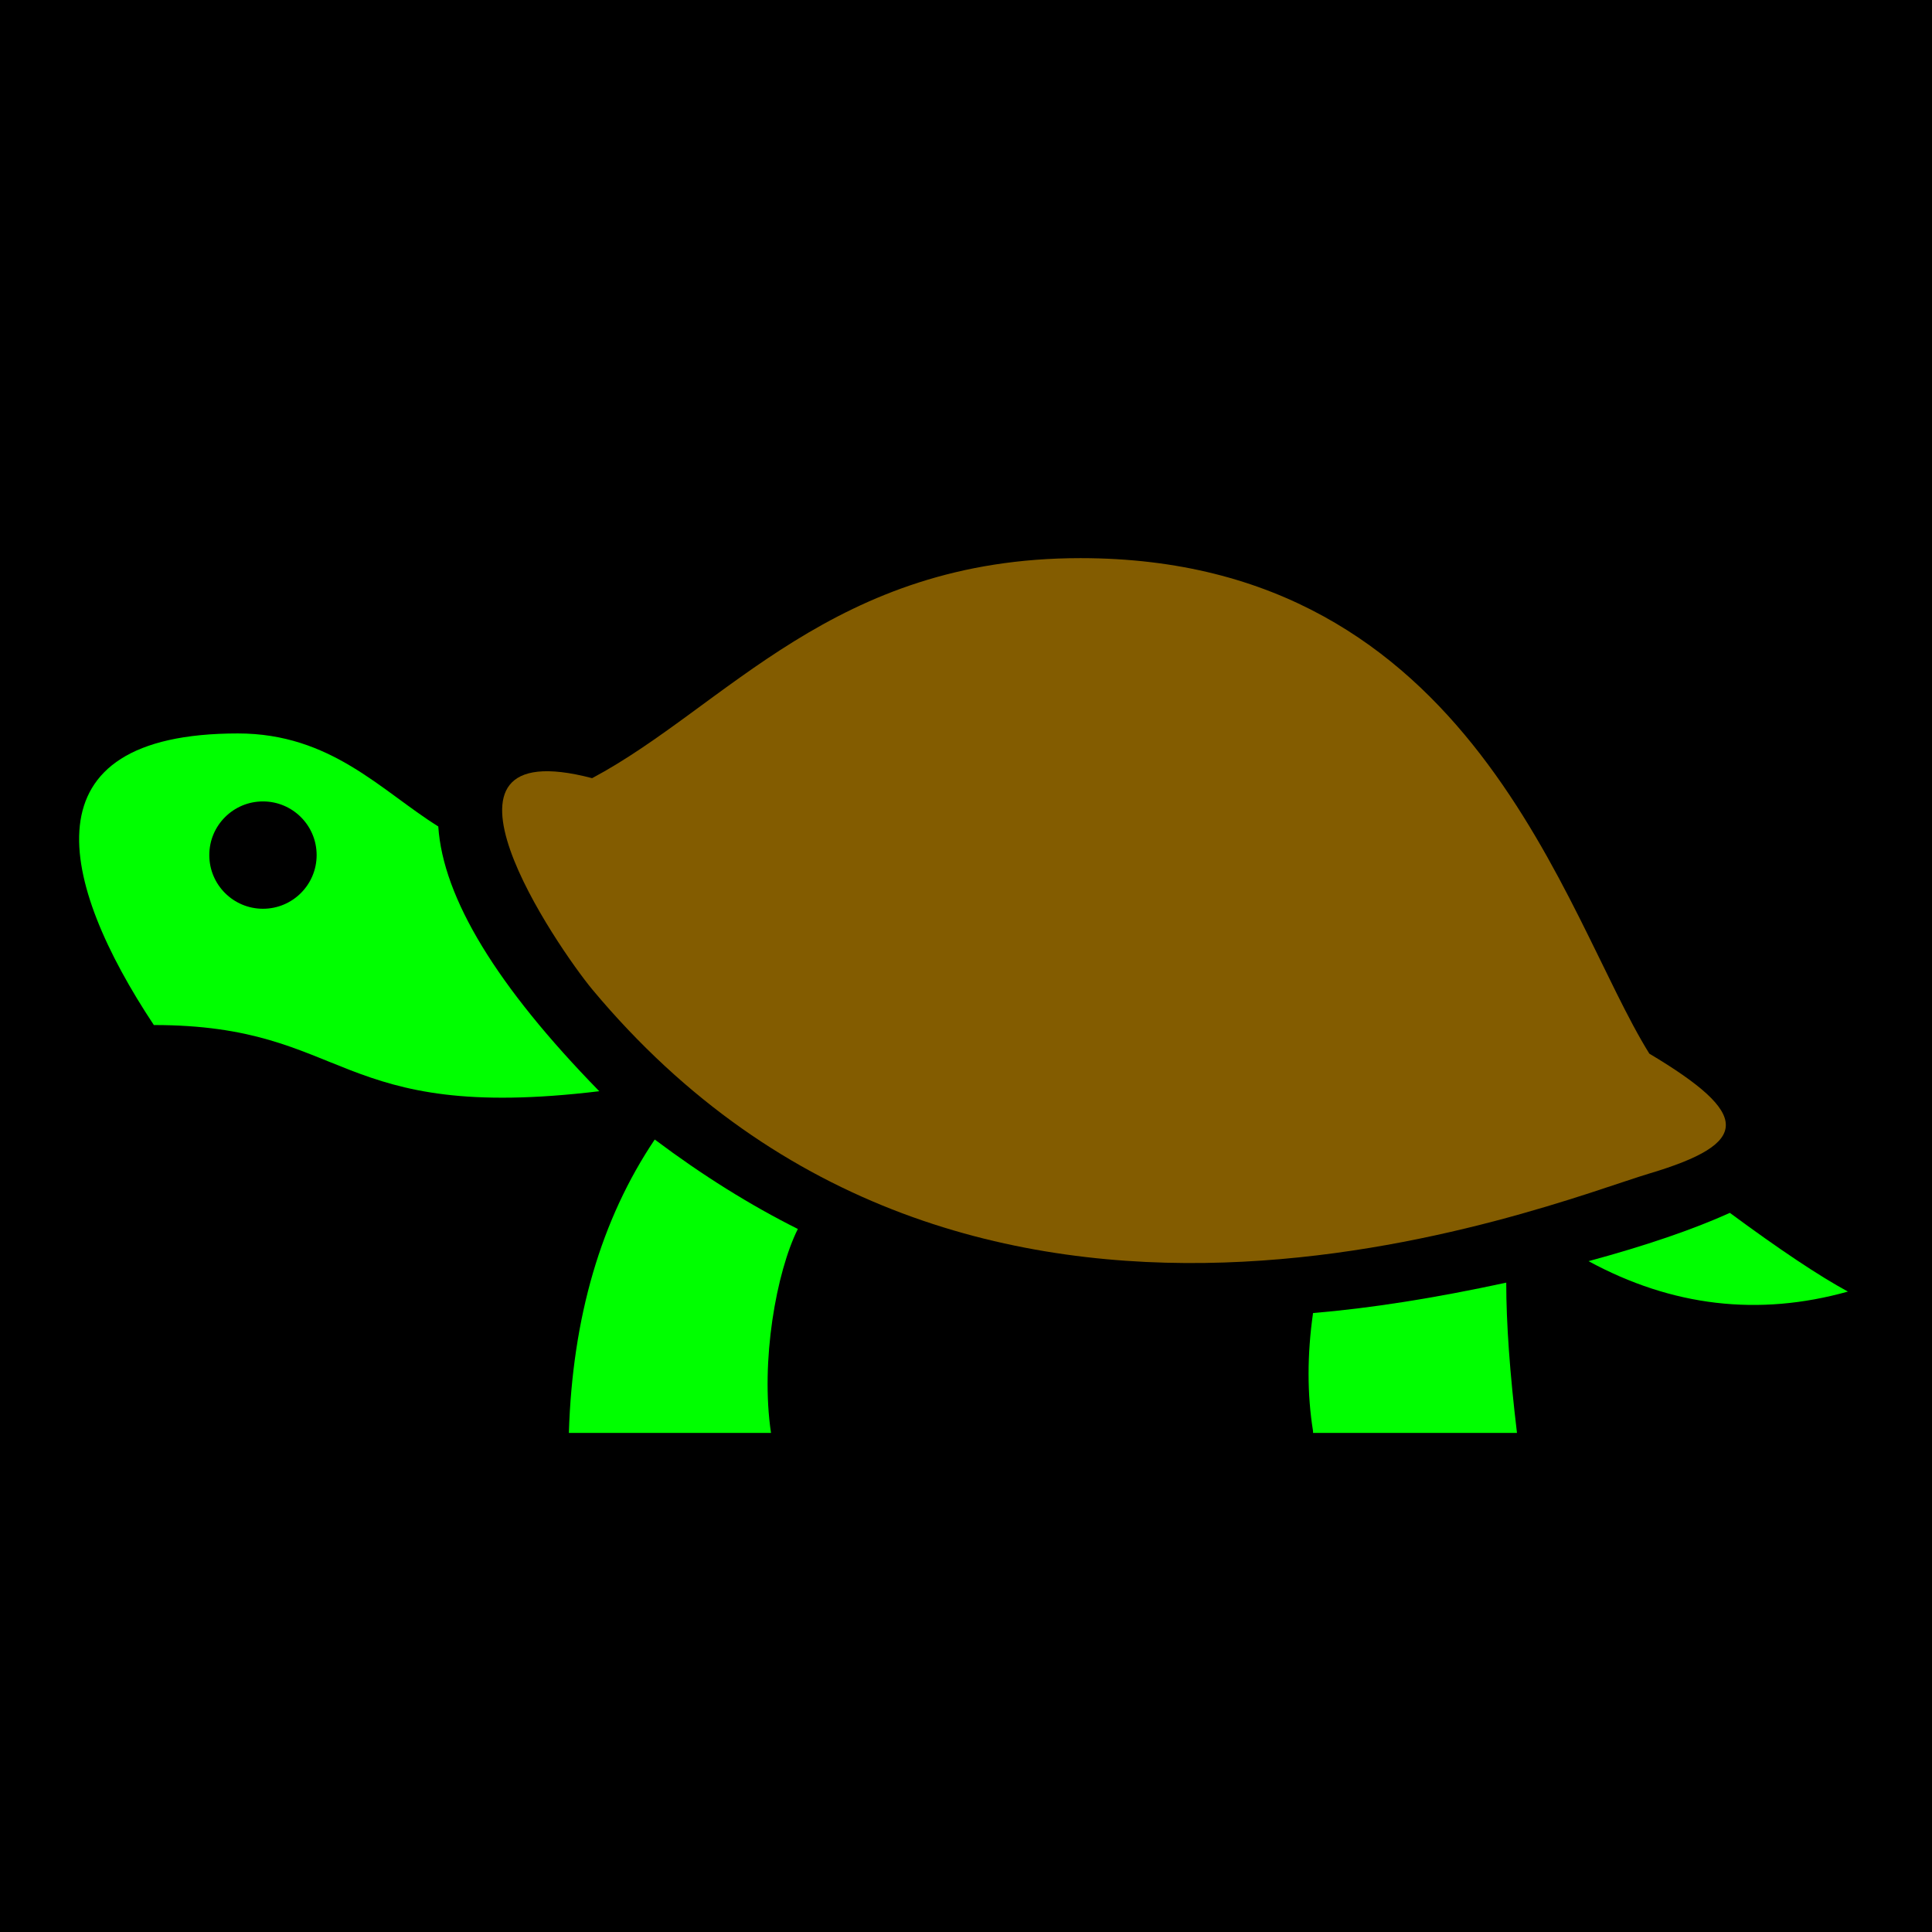
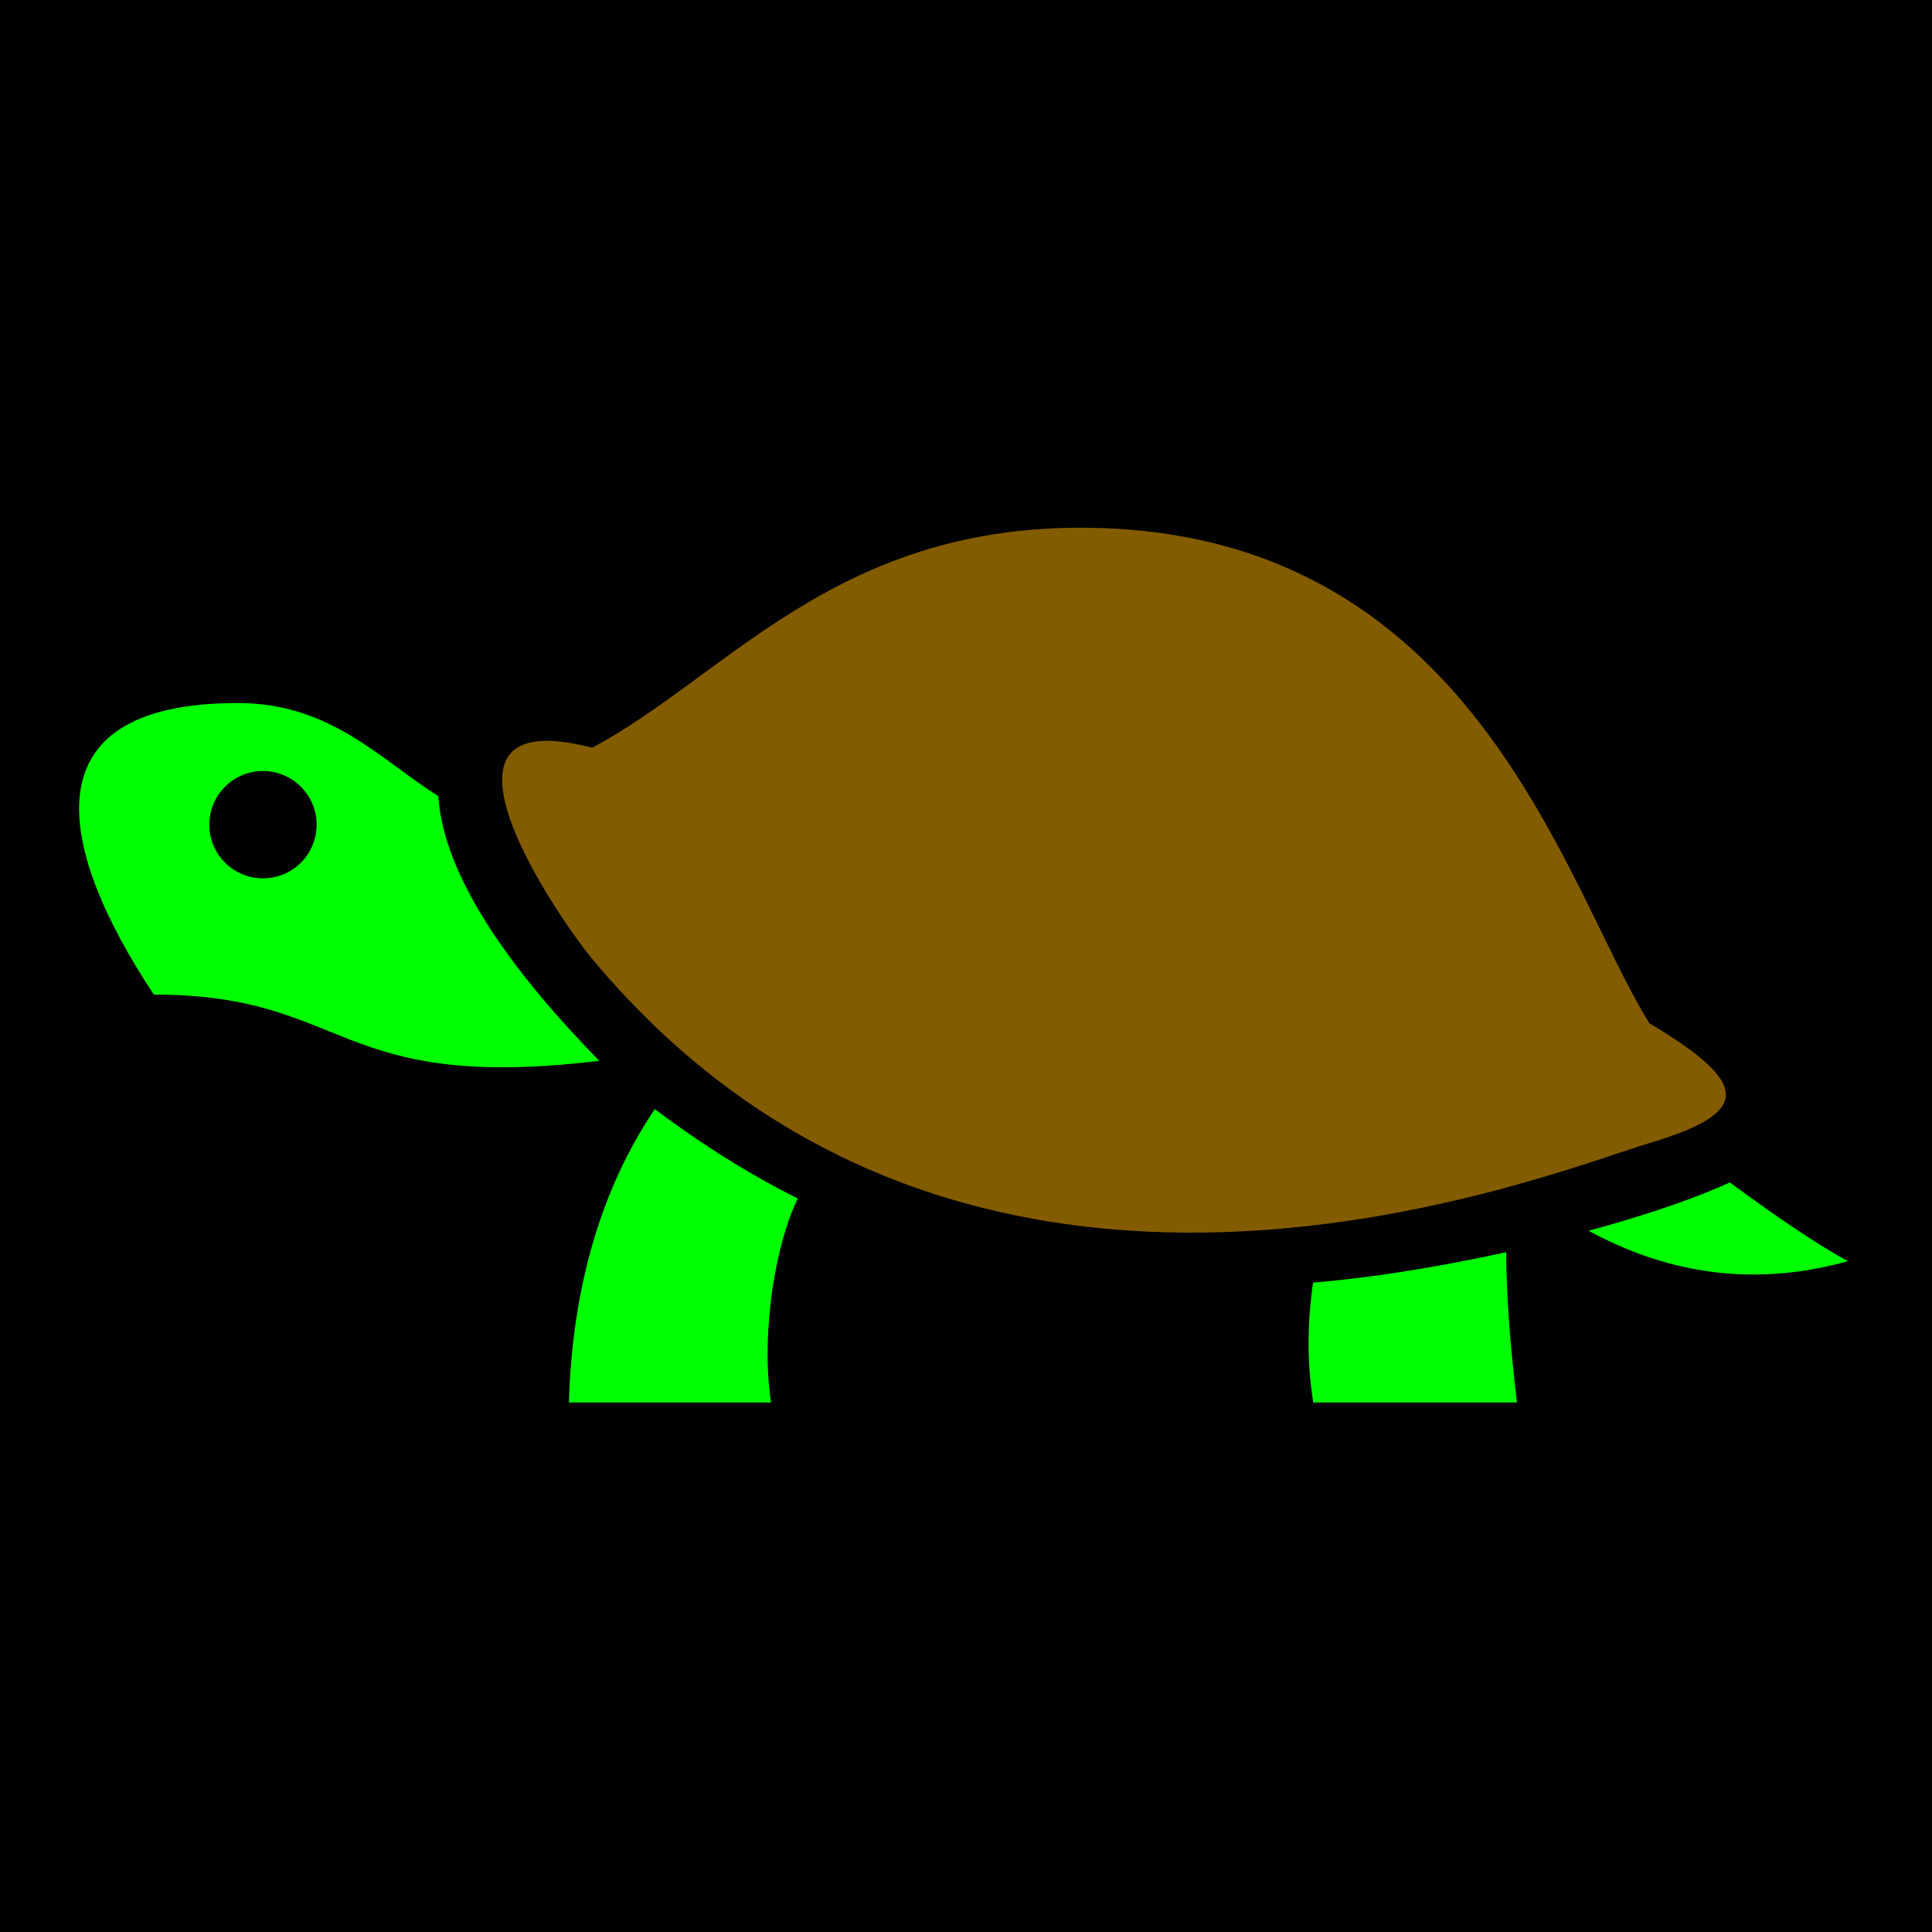
<svg xmlns="http://www.w3.org/2000/svg" viewBox="0 0 1080 1080" stroke="none">
+   <defs>
+     <mask id="eye">
+       <rect width="100%" height="100%" fill="white" />
+       <circle cx="147" cy="461" r="30" fill="black" />
+     </mask>
+   </defs>
  <path fill="#000" d="M0,0h1080v1080h-1080z" />
-   <path fill="#0F0" d="M734,801h114q-6,-50,-6,-84q-60,13,-108,17q-5,35,0,66" />
-   <path fill="#0F0" d="M318,801h113c-6,-40,3,-90,15,-114q-40,-20,-80,-50q-45,67,-48,164" />
-   <path fill="#0F0" d="M86,573c110,0,100,55,249,37q-86,-88,-90,-148c-32,-20,-60,-52,-112,-52c-120,0,-100,83,-47,163" />
-   <circle fill="#000" cx="147" cy="478" r="30" />
-   <path fill="#0F0" d="M888,705q48,-13,79,-27q42,31,66,44q-75,21,-145,-17" />
-   <path fill="#835C00" d="M331,435c75,-40,135,-123,273,-123c220,0,270,200,318,277c57,34,57,50,0,67c-57,17,-380,150,-591,-103c-19,-23,-103,-145,0,-118" />
+   <path fill="#0F0" d="M734,784h114q-6,-50,-6,-84q-60,13,-108,17q-5,35,0,66" />
+   <path fill="#0F0" d="M318,784h113c-6,-40,3,-90,15,-114q-40,-20,-80,-50q-45,67,-48,164" />
+   <path fill="#0F0" mask="url(#eye)" d="M86,556c110,0,100,55,249,37q-86,-88,-90,-148c-32,-20,-60,-52,-112,-52c-120,0,-100,83,-47,163" />
+   <path fill="#0F0" d="M888,688q48,-13,79,-27q42,31,66,44q-75,21,-145,-17" />
+   <path fill="#835C00" d="M331,418c75,-40,135,-123,273,-123c220,0,270,200,318,277c57,34,57,50,0,67c-57,17,-380,150,-591,-103c-19,-23,-103,-145,0,-118" />
</svg>
